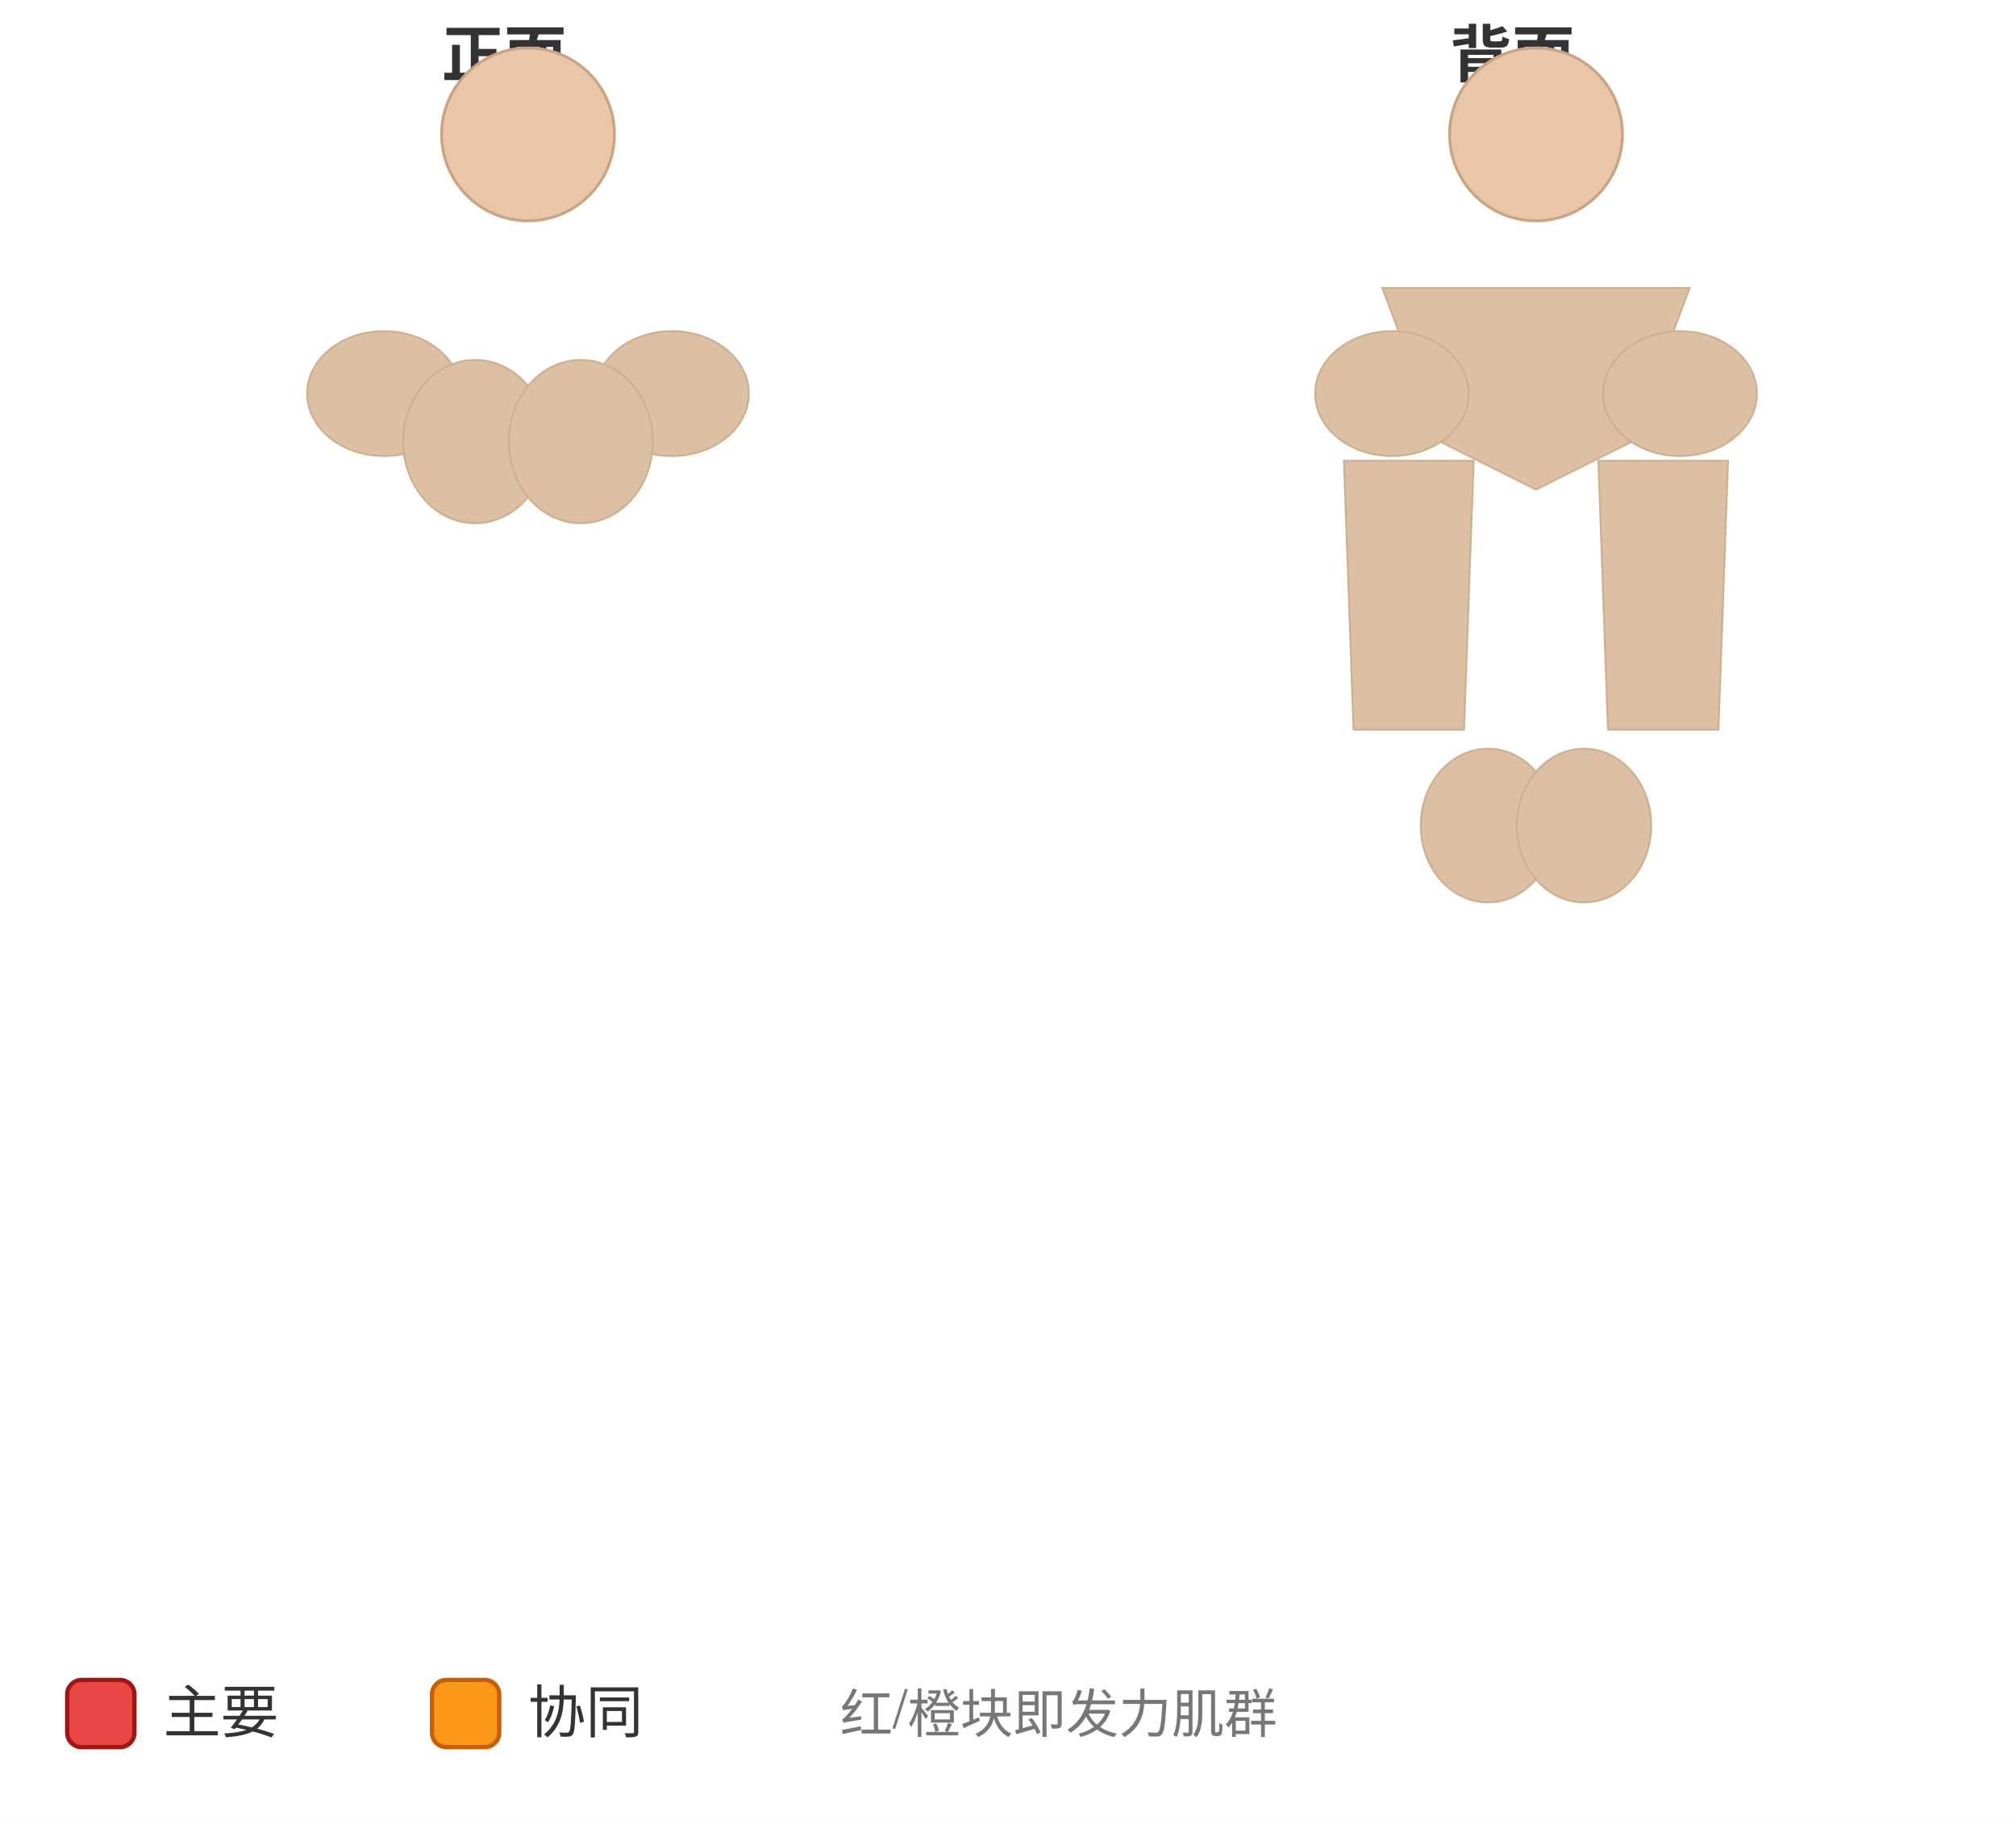
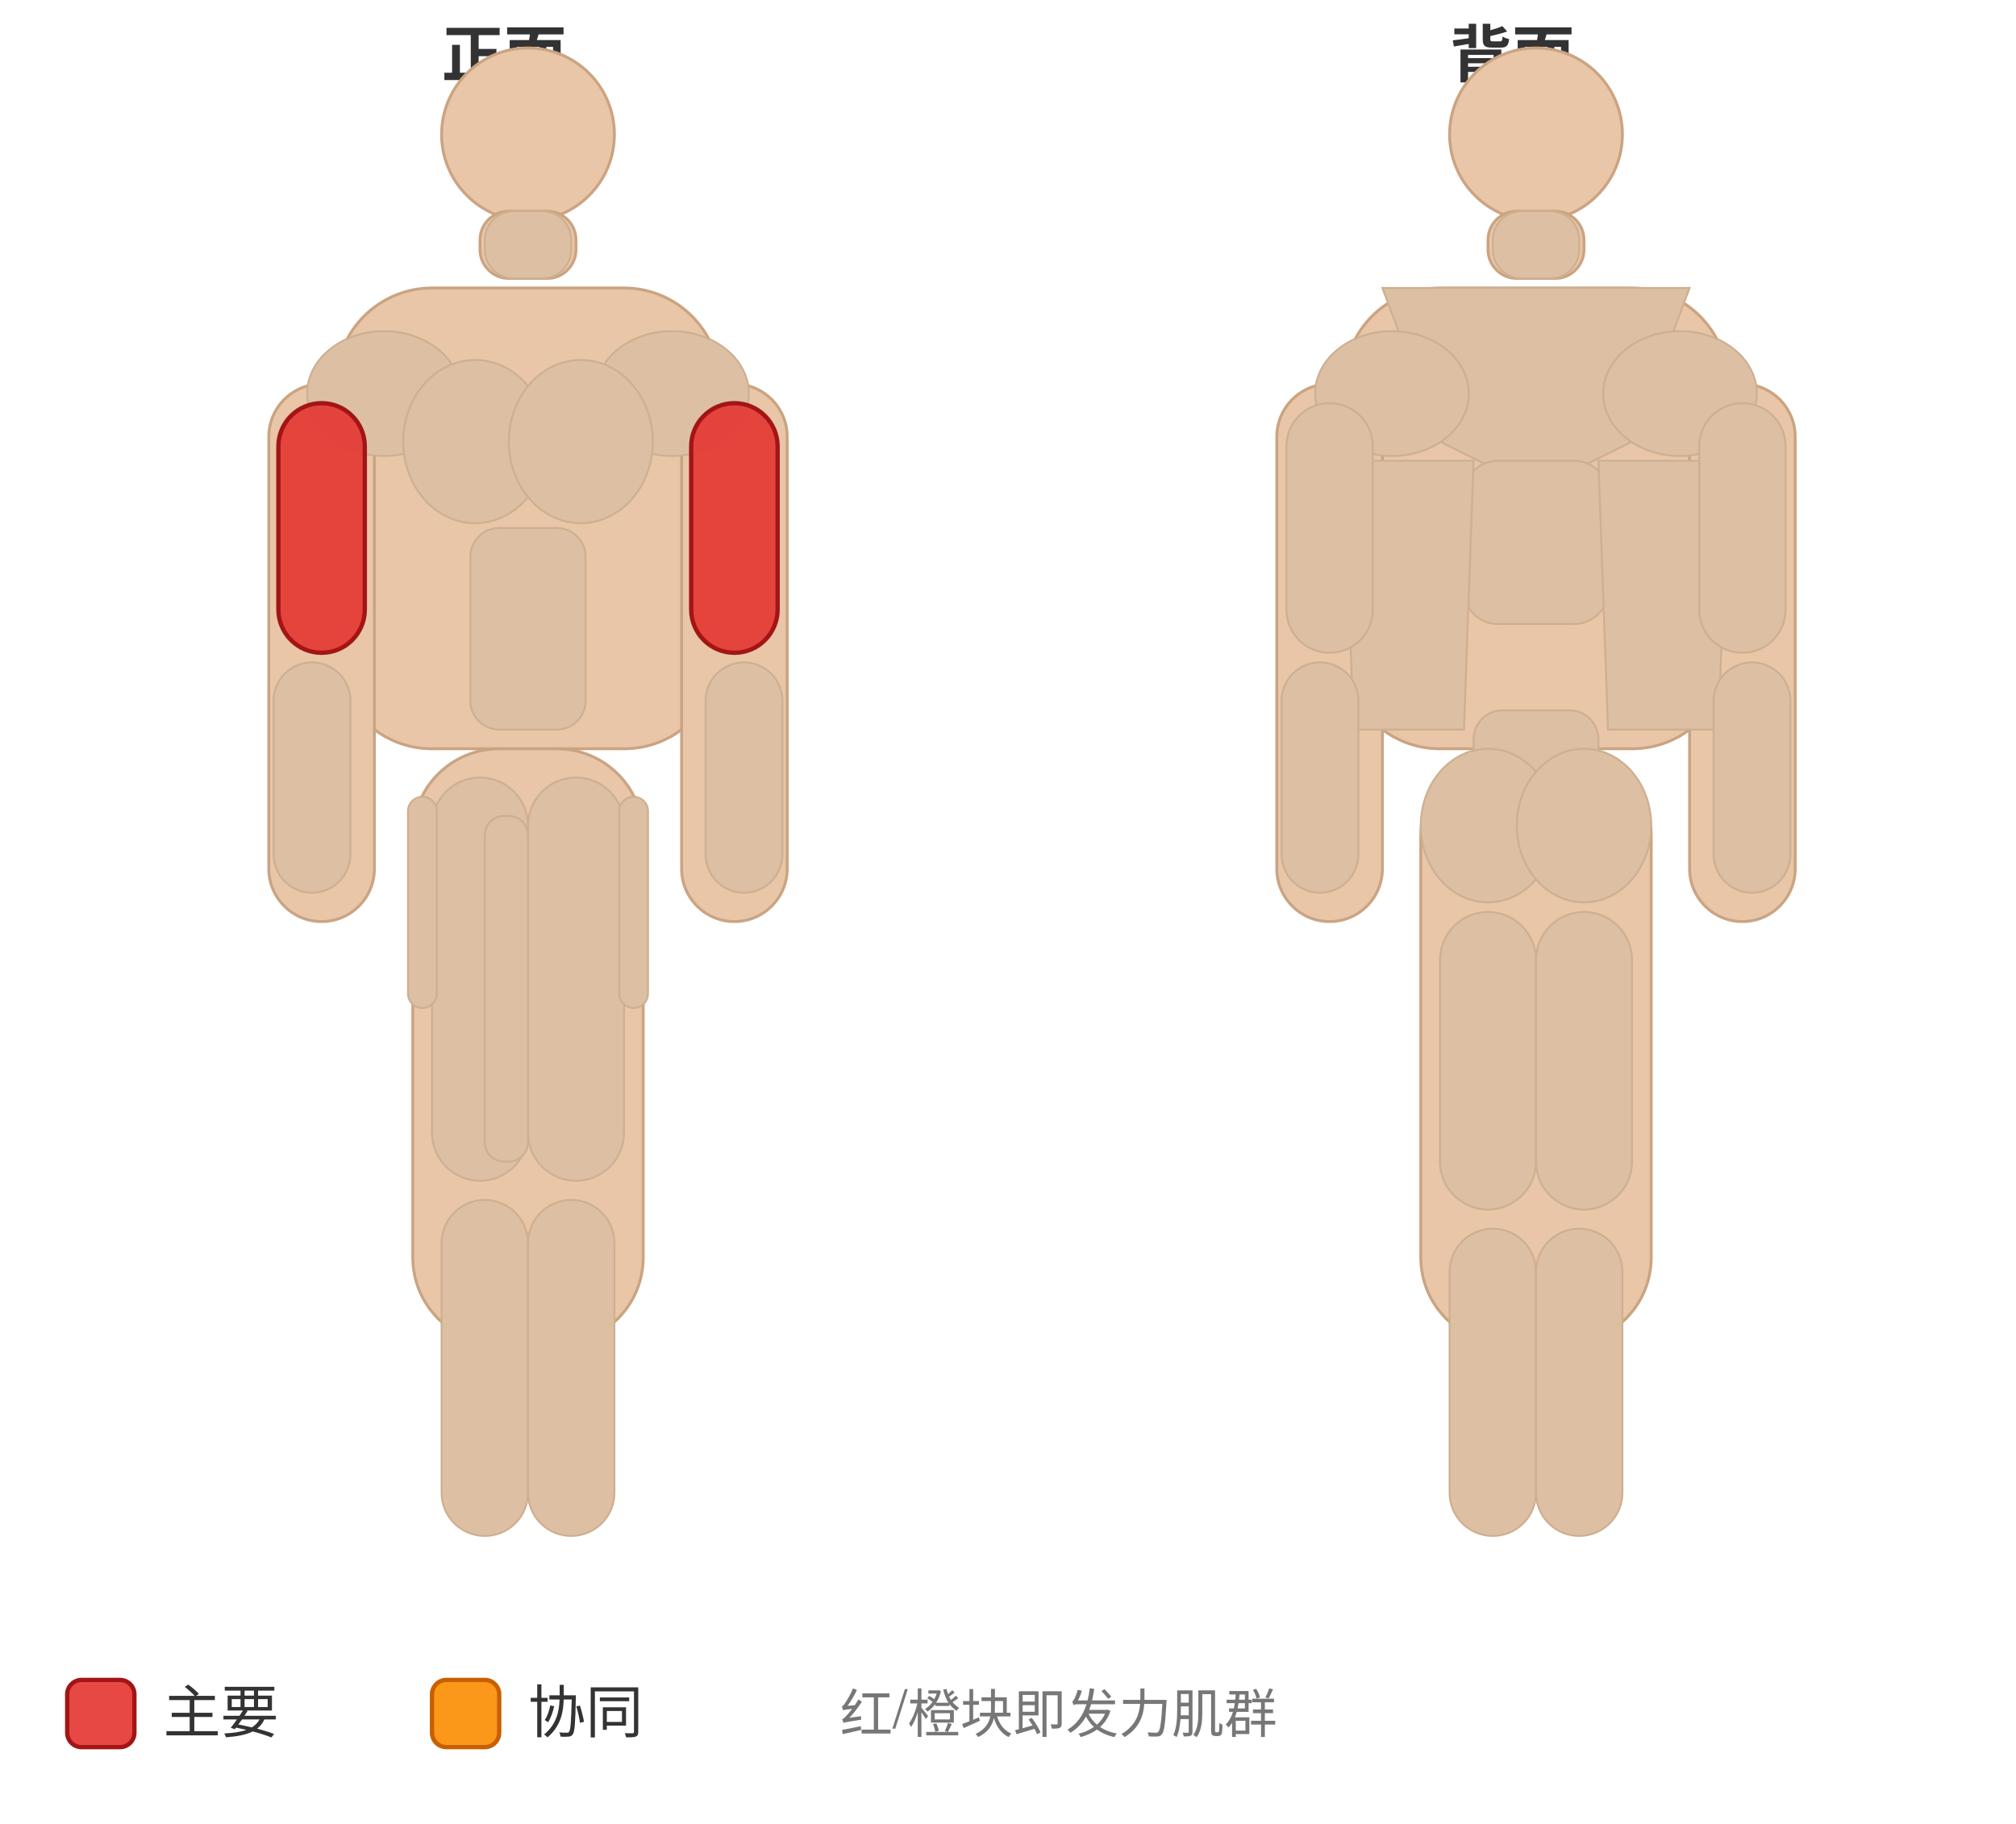
- <svg xmlns="http://www.w3.org/2000/svg" viewBox="0 0 420 380" font-family="-apple-system,Segoe UI,Helvetica,Arial,sans-serif">
+ <svg xmlns="http://www.w3.org/2000/svg" viewBox="0 0 420 380" width="420" height="380" font-family="-apple-system,Segoe UI,Helvetica,Arial,sans-serif">
  <rect width="420" height="380" fill="#ffffff" />
  <text x="105" y="16" font-size="13" font-weight="700" text-anchor="middle" fill="#333">正面</text>
  <text x="315" y="16" font-size="13" font-weight="700" text-anchor="middle" fill="#333">背面</text>
  <g transform="translate(10,0)">
    <circle fill="#e9c6a8" stroke="#caa482" stroke-width="0.6" cx="100" cy="28" r="18" />
-     <rect fill="#e9c6a8" stroke="#caa482" stroke-width="0.6" x="90" y="44" w="20" h="14" rx="6" />
-     <rect fill="#e9c6a8" stroke="#caa482" stroke-width="0.6" x="60" y="60" w="80" h="96" rx="20" />
-     <rect fill="#e9c6a8" stroke="#caa482" stroke-width="0.6" x="46" y="80" w="22" h="112" rx="11" />
-     <rect fill="#e9c6a8" stroke="#caa482" stroke-width="0.6" x="132" y="80" w="22" h="112" rx="11" />
-     <rect fill="#e9c6a8" stroke="#caa482" stroke-width="0.6" x="76" y="156" w="48" h="124" rx="18" />
-     <rect fill="#ddc0a4" stroke="#cdb090" stroke-width="0.4" x="91" y="44" w="18" h="14" rx="6" />
+     <rect fill="#e9c6a8" stroke="#caa482" stroke-width="0.6" x="90" y="44" width="20" height="14" rx="6" />
+     <rect fill="#e9c6a8" stroke="#caa482" stroke-width="0.6" x="60" y="60" width="80" height="96" rx="20" />
+     <rect fill="#e9c6a8" stroke="#caa482" stroke-width="0.6" x="46" y="80" width="22" height="112" rx="11" />
+     <rect fill="#e9c6a8" stroke="#caa482" stroke-width="0.6" x="132" y="80" width="22" height="112" rx="11" />
+     <rect fill="#e9c6a8" stroke="#caa482" stroke-width="0.6" x="76" y="156" width="48" height="124" rx="18" />
+     <rect fill="#ddc0a4" stroke="#cdb090" stroke-width="0.4" x="91" y="44" width="18" height="14" rx="6" />
    <ellipse fill="#ddc0a4" stroke="#cdb090" stroke-width="0.4" cx="70" cy="82" rx="16" ry="13" />
    <ellipse fill="#ddc0a4" stroke="#cdb090" stroke-width="0.4" cx="130" cy="82" rx="16" ry="13" />
    <ellipse fill="#ddc0a4" stroke="#cdb090" stroke-width="0.4" cx="89" cy="92" rx="15" ry="17" />
    <ellipse fill="#ddc0a4" stroke="#cdb090" stroke-width="0.4" cx="111" cy="92" rx="15" ry="17" />
-     <rect fill="#e53935" fill-opacity="0.92" stroke="#a31515" stroke-width="0.9" x="48" y="84" w="18" h="52" rx="9" />
-     <rect fill="#e53935" fill-opacity="0.92" stroke="#a31515" stroke-width="0.9" x="134" y="84" w="18" h="52" rx="9" />
-     <rect fill="#ddc0a4" stroke="#cdb090" stroke-width="0.4" x="47" y="138" w="16" h="48" rx="8" />
-     <rect fill="#ddc0a4" stroke="#cdb090" stroke-width="0.4" x="137" y="138" w="16" h="48" rx="8" />
-     <rect fill="#ddc0a4" stroke="#cdb090" stroke-width="0.4" x="88" y="110" w="24" h="42" rx="6" />
-     <rect fill="#ddc0a4" stroke="#cdb090" stroke-width="0.4" x="80" y="162" w="20" h="84" rx="10" />
-     <rect fill="#ddc0a4" stroke="#cdb090" stroke-width="0.4" x="100" y="162" w="20" h="84" rx="10" />
-     <rect fill="#ddc0a4" stroke="#cdb090" stroke-width="0.4" x="91" y="170" w="9" h="72" rx="4" />
-     <rect fill="#ddc0a4" stroke="#cdb090" stroke-width="0.4" x="75" y="166" w="6" h="44" rx="3" />
-     <rect fill="#ddc0a4" stroke="#cdb090" stroke-width="0.4" x="119" y="166" w="6" h="44" rx="3" />
-     <rect fill="#ddc0a4" stroke="#cdb090" stroke-width="0.4" x="82" y="250" w="18" h="70" rx="9" />
-     <rect fill="#ddc0a4" stroke="#cdb090" stroke-width="0.4" x="100" y="250" w="18" h="70" rx="9" />
+     <rect fill="#e53935" fill-opacity="0.92" stroke="#a31515" stroke-width="0.9" x="48" y="84" width="18" height="52" rx="9" />
+     <rect fill="#e53935" fill-opacity="0.92" stroke="#a31515" stroke-width="0.9" x="134" y="84" width="18" height="52" rx="9" />
+     <rect fill="#ddc0a4" stroke="#cdb090" stroke-width="0.4" x="47" y="138" width="16" height="48" rx="8" />
+     <rect fill="#ddc0a4" stroke="#cdb090" stroke-width="0.4" x="137" y="138" width="16" height="48" rx="8" />
+     <rect fill="#ddc0a4" stroke="#cdb090" stroke-width="0.4" x="88" y="110" width="24" height="42" rx="6" />
+     <rect fill="#ddc0a4" stroke="#cdb090" stroke-width="0.4" x="80" y="162" width="20" height="84" rx="10" />
+     <rect fill="#ddc0a4" stroke="#cdb090" stroke-width="0.4" x="100" y="162" width="20" height="84" rx="10" />
+     <rect fill="#ddc0a4" stroke="#cdb090" stroke-width="0.4" x="91" y="170" width="9" height="72" rx="4" />
+     <rect fill="#ddc0a4" stroke="#cdb090" stroke-width="0.4" x="75" y="166" width="6" height="44" rx="3" />
+     <rect fill="#ddc0a4" stroke="#cdb090" stroke-width="0.4" x="119" y="166" width="6" height="44" rx="3" />
+     <rect fill="#ddc0a4" stroke="#cdb090" stroke-width="0.4" x="82" y="250" width="18" height="70" rx="9" />
+     <rect fill="#ddc0a4" stroke="#cdb090" stroke-width="0.4" x="100" y="250" width="18" height="70" rx="9" />
  </g>
  <g transform="translate(220,0)">
    <circle fill="#e9c6a8" stroke="#caa482" stroke-width="0.6" cx="100" cy="28" r="18" />
-     <rect fill="#e9c6a8" stroke="#caa482" stroke-width="0.6" x="90" y="44" w="20" h="14" rx="6" />
-     <rect fill="#e9c6a8" stroke="#caa482" stroke-width="0.6" x="60" y="60" w="80" h="96" rx="20" />
-     <rect fill="#e9c6a8" stroke="#caa482" stroke-width="0.6" x="46" y="80" w="22" h="112" rx="11" />
-     <rect fill="#e9c6a8" stroke="#caa482" stroke-width="0.6" x="132" y="80" w="22" h="112" rx="11" />
-     <rect fill="#e9c6a8" stroke="#caa482" stroke-width="0.6" x="76" y="156" w="48" h="124" rx="18" />
-     <rect fill="#ddc0a4" stroke="#cdb090" stroke-width="0.4" x="91" y="44" w="18" h="14" rx="6" />
+     <rect fill="#e9c6a8" stroke="#caa482" stroke-width="0.6" x="90" y="44" width="20" height="14" rx="6" />
+     <rect fill="#e9c6a8" stroke="#caa482" stroke-width="0.6" x="60" y="60" width="80" height="96" rx="20" />
+     <rect fill="#e9c6a8" stroke="#caa482" stroke-width="0.6" x="46" y="80" width="22" height="112" rx="11" />
+     <rect fill="#e9c6a8" stroke="#caa482" stroke-width="0.6" x="132" y="80" width="22" height="112" rx="11" />
+     <rect fill="#e9c6a8" stroke="#caa482" stroke-width="0.6" x="76" y="156" width="48" height="124" rx="18" />
+     <rect fill="#ddc0a4" stroke="#cdb090" stroke-width="0.4" x="91" y="44" width="18" height="14" rx="6" />
    <polygon fill="#ddc0a4" stroke="#cdb090" stroke-width="0.4" points="68,60 132,60 120,92 100,102 80,92" />
    <ellipse fill="#ddc0a4" stroke="#cdb090" stroke-width="0.4" cx="70" cy="82" rx="16" ry="13" />
    <ellipse fill="#ddc0a4" stroke="#cdb090" stroke-width="0.4" cx="130" cy="82" rx="16" ry="13" />
-     <rect fill="#ddc0a4" stroke="#cdb090" stroke-width="0.4" x="85" y="96" w="30" h="34" rx="7" />
+     <rect fill="#ddc0a4" stroke="#cdb090" stroke-width="0.4" x="85" y="96" width="30" height="34" rx="7" />
    <polygon fill="#ddc0a4" stroke="#cdb090" stroke-width="0.4" points="60,96 87,96 85,152 62,152" />
    <polygon fill="#ddc0a4" stroke="#cdb090" stroke-width="0.4" points="113,96 140,96 138,152 115,152" />
-     <rect fill="#ddc0a4" stroke="#cdb090" stroke-width="0.4" x="87" y="148" w="26" h="18" rx="6" />
-     <rect fill="#ddc0a4" stroke="#cdb090" stroke-width="0.4" x="48" y="84" w="18" h="52" rx="9" />
-     <rect fill="#ddc0a4" stroke="#cdb090" stroke-width="0.4" x="134" y="84" w="18" h="52" rx="9" />
-     <rect fill="#ddc0a4" stroke="#cdb090" stroke-width="0.4" x="47" y="138" w="16" h="48" rx="8" />
-     <rect fill="#ddc0a4" stroke="#cdb090" stroke-width="0.4" x="137" y="138" w="16" h="48" rx="8" />
+     <rect fill="#ddc0a4" stroke="#cdb090" stroke-width="0.4" x="87" y="148" width="26" height="18" rx="6" />
+     <rect fill="#ddc0a4" stroke="#cdb090" stroke-width="0.4" x="48" y="84" width="18" height="52" rx="9" />
+     <rect fill="#ddc0a4" stroke="#cdb090" stroke-width="0.4" x="134" y="84" width="18" height="52" rx="9" />
+     <rect fill="#ddc0a4" stroke="#cdb090" stroke-width="0.4" x="47" y="138" width="16" height="48" rx="8" />
+     <rect fill="#ddc0a4" stroke="#cdb090" stroke-width="0.4" x="137" y="138" width="16" height="48" rx="8" />
    <ellipse fill="#ddc0a4" stroke="#cdb090" stroke-width="0.4" cx="90" cy="172" rx="14" ry="16" />
    <ellipse fill="#ddc0a4" stroke="#cdb090" stroke-width="0.4" cx="110" cy="172" rx="14" ry="16" />
-     <rect fill="#ddc0a4" stroke="#cdb090" stroke-width="0.4" x="80" y="190" w="20" h="62" rx="10" />
-     <rect fill="#ddc0a4" stroke="#cdb090" stroke-width="0.4" x="100" y="190" w="20" h="62" rx="10" />
-     <rect fill="#ddc0a4" stroke="#cdb090" stroke-width="0.4" x="82" y="256" w="18" h="64" rx="9" />
-     <rect fill="#ddc0a4" stroke="#cdb090" stroke-width="0.4" x="100" y="256" w="18" h="64" rx="9" />
+     <rect fill="#ddc0a4" stroke="#cdb090" stroke-width="0.4" x="80" y="190" width="20" height="62" rx="10" />
+     <rect fill="#ddc0a4" stroke="#cdb090" stroke-width="0.4" x="100" y="190" width="20" height="62" rx="10" />
+     <rect fill="#ddc0a4" stroke="#cdb090" stroke-width="0.4" x="82" y="256" width="18" height="64" rx="9" />
+     <rect fill="#ddc0a4" stroke="#cdb090" stroke-width="0.4" x="100" y="256" width="18" height="64" rx="9" />
  </g>
  <rect x="14" y="350" width="14" height="14" rx="3" fill="#e53935" fill-opacity="0.92" stroke="#a31515" stroke-width="0.9" />
  <text x="34" y="361" font-size="12" fill="#333">主要</text>
  <rect x="90" y="350" width="14" height="14" rx="3" fill="#fb8c00" fill-opacity="0.9" stroke="#c85f00" stroke-width="0.9" />
  <text x="110" y="361" font-size="12" fill="#333">协同</text>
  <text x="175" y="361" font-size="11" fill="#777">红/橙块即发力肌群</text>
</svg>
